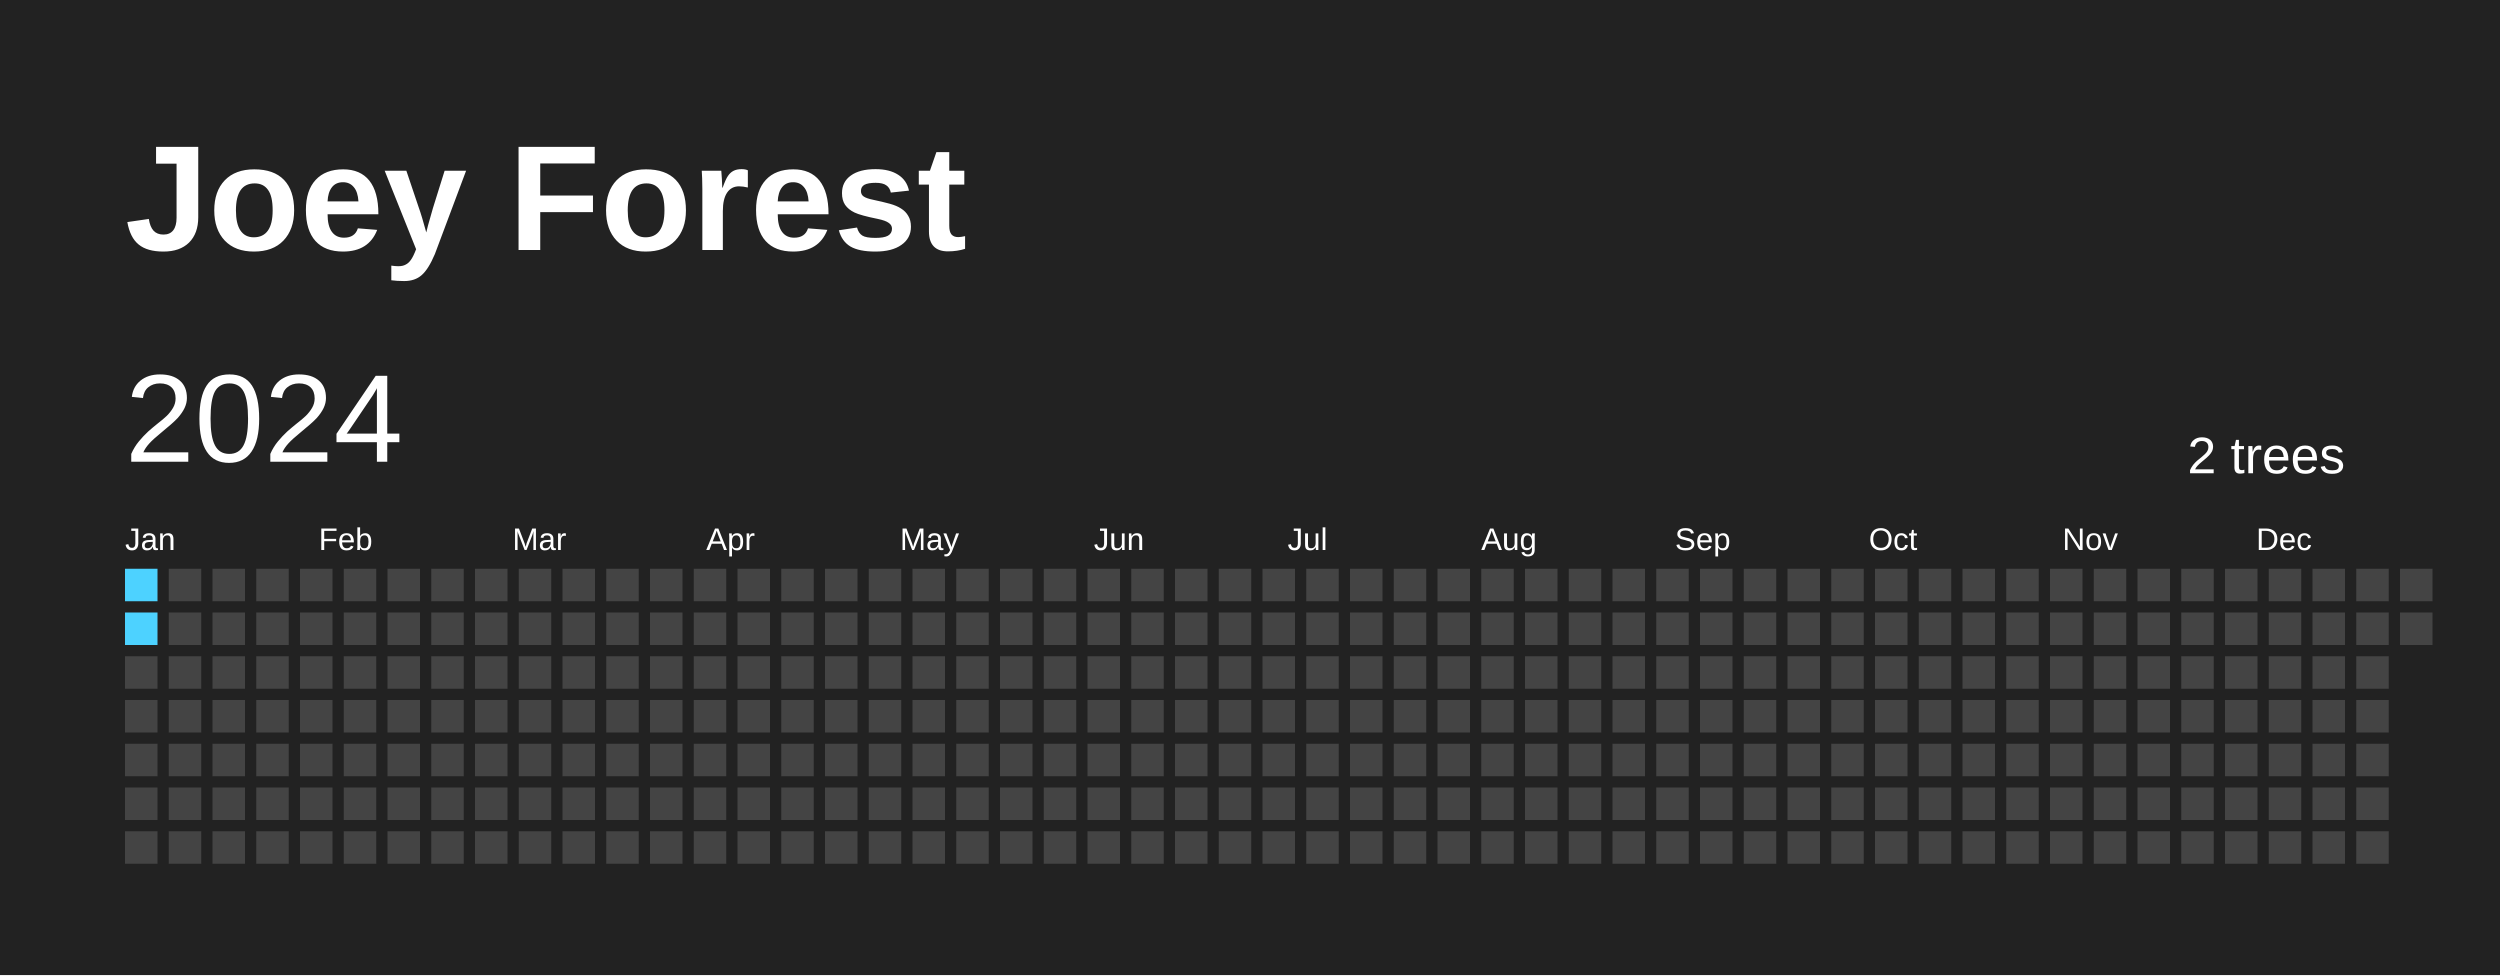
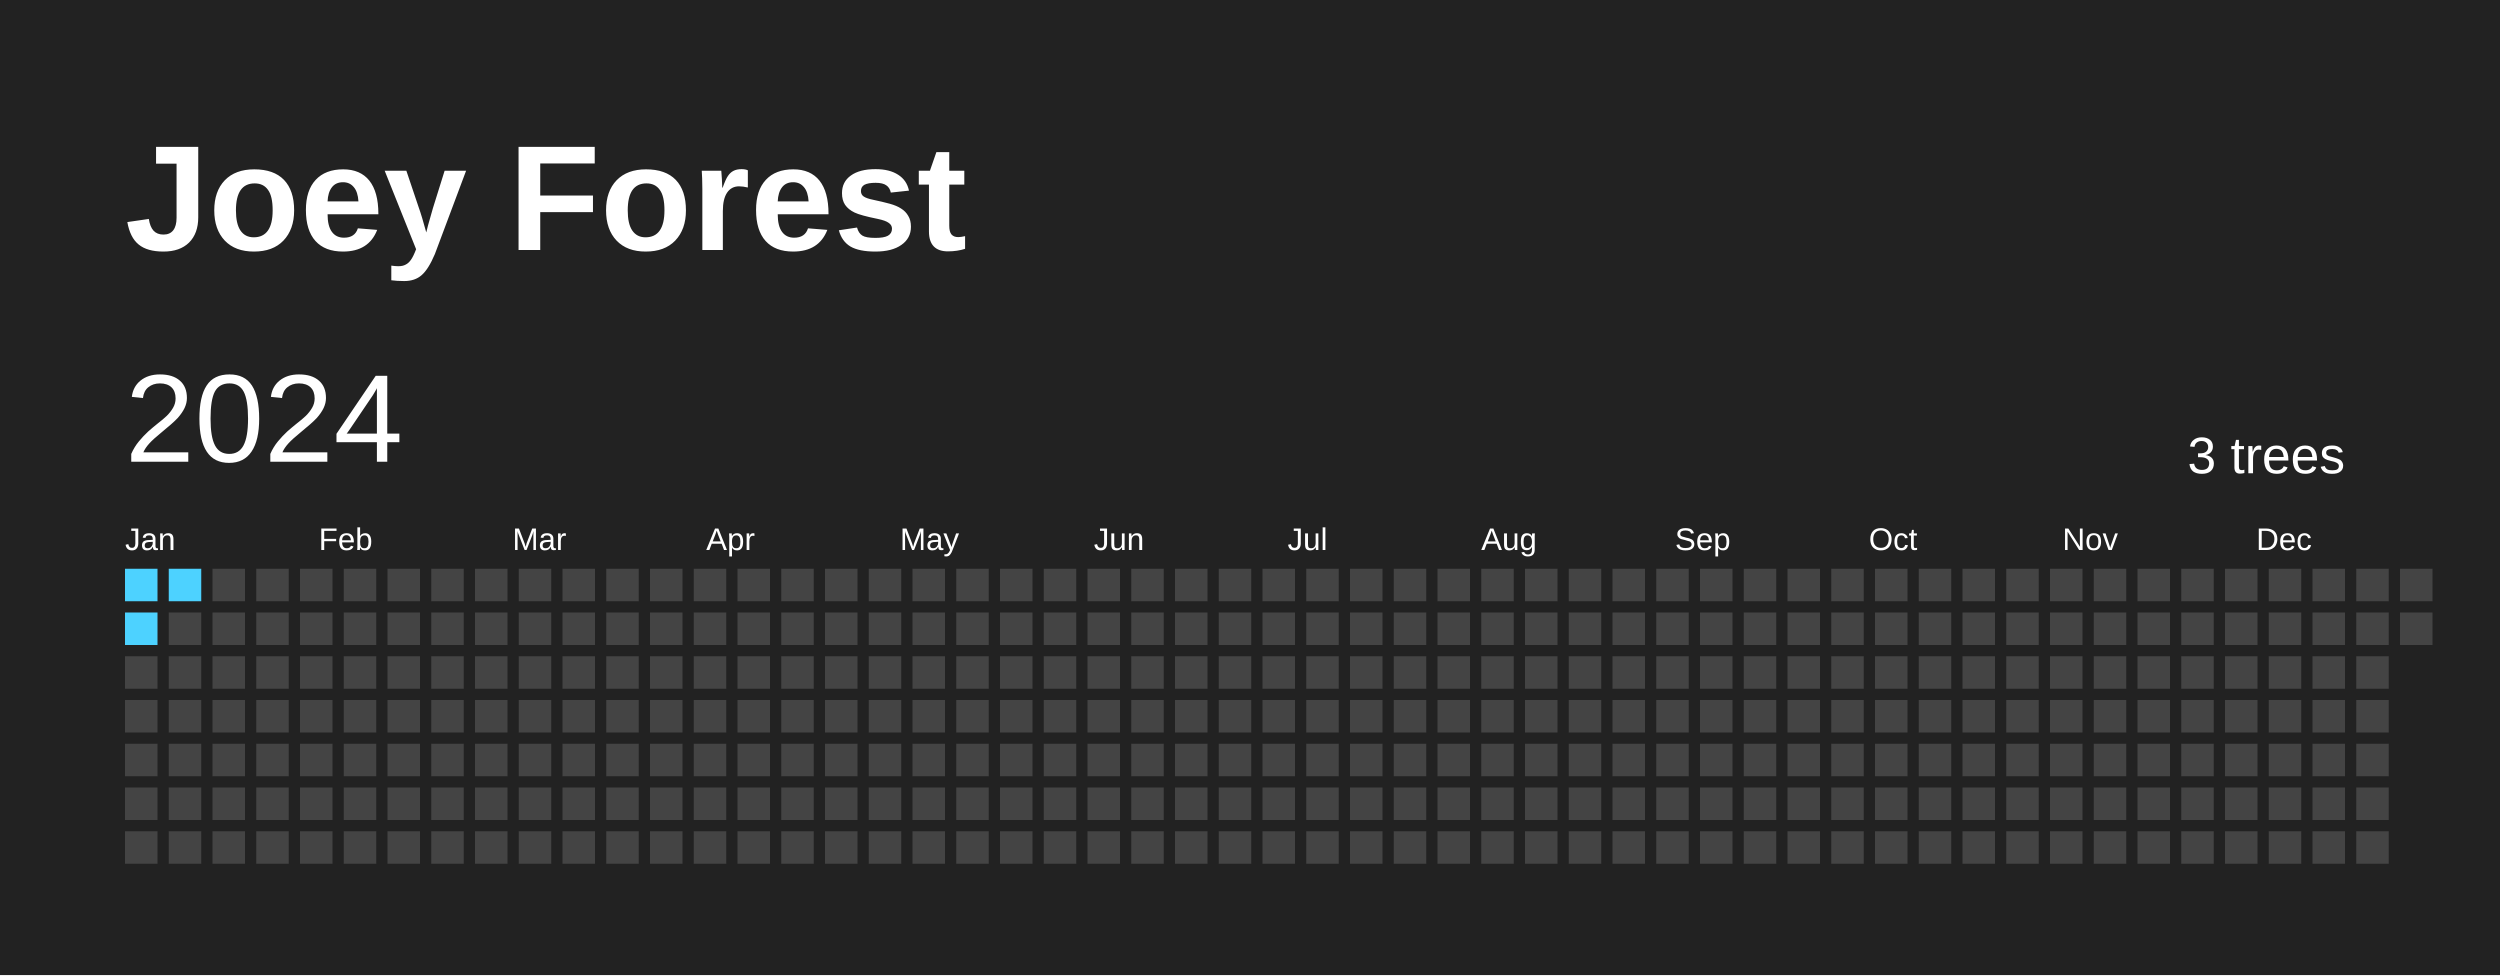
<svg xmlns="http://www.w3.org/2000/svg" baseProfile="full" height="78mm" version="1.1" viewBox="0,0,200,78" width="200mm">
  <defs />
  <rect fill="#222222" height="78" width="200" x="0" y="0" />
  <text fill="#FFFFFF" style="font-size:12px; font-family:Arial; font-weight:bold;" x="10" y="20">Joey Forest</text>
  <text dominant-baseline="hanging" fill="#FFFFFF" style="font-size:10.0px; font-family:Arial;" x="10" y="30">2024</text>
-   <text dominant-baseline="hanging" fill="#FFFFFF" style="font-size:4.125px; font-family:Arial;" x="175" y="35">2 trees</text>
+   <text dominant-baseline="hanging" fill="#FFFFFF" style="font-size:4.125px; font-family:Arial;" x="175" y="35">3 trees</text>
  <text fill="#FFFFFF" style="font-size:2.5px; font-family:Arial" x="10.0" y="44">Jan</text>
  <text fill="#FFFFFF" style="font-size:2.5px; font-family:Arial" x="25.5" y="44">Feb</text>
  <text fill="#FFFFFF" style="font-size:2.5px; font-family:Arial" x="41.0" y="44">Mar</text>
  <text fill="#FFFFFF" style="font-size:2.5px; font-family:Arial" x="56.5" y="44">Apr</text>
  <text fill="#FFFFFF" style="font-size:2.5px; font-family:Arial" x="72.0" y="44">May</text>
  <text fill="#FFFFFF" style="font-size:2.5px; font-family:Arial" x="87.5" y="44">Jun</text>
  <text fill="#FFFFFF" style="font-size:2.5px; font-family:Arial" x="103.0" y="44">Jul</text>
  <text fill="#FFFFFF" style="font-size:2.5px; font-family:Arial" x="118.5" y="44">Aug</text>
  <text fill="#FFFFFF" style="font-size:2.5px; font-family:Arial" x="134.0" y="44">Sep</text>
  <text fill="#FFFFFF" style="font-size:2.5px; font-family:Arial" x="149.5" y="44">Oct</text>
  <text fill="#FFFFFF" style="font-size:2.5px; font-family:Arial" x="165.0" y="44">Nov</text>
  <text fill="#FFFFFF" style="font-size:2.5px; font-family:Arial" x="180.5" y="44">Dec</text>
  <rect fill="#4DD2FF" height="2.6" width="2.6" x="10.0" y="45.5" />
  <rect fill="#4DD2FF" height="2.6" width="2.6" x="10.0" y="49.0" />
  <rect fill="#444444" height="2.6" width="2.6" x="10.0" y="52.5" />
  <rect fill="#444444" height="2.6" width="2.6" x="10.0" y="56.0" />
  <rect fill="#444444" height="2.6" width="2.6" x="10.0" y="59.5" />
  <rect fill="#444444" height="2.6" width="2.6" x="10.0" y="63.0" />
  <rect fill="#444444" height="2.6" width="2.6" x="10.0" y="66.5" />
-   <rect fill="#444444" height="2.6" width="2.6" x="13.5" y="45.5" />
+   <rect fill="#4DD2FF" height="2.6" width="2.6" x="13.5" y="45.5" />
  <rect fill="#444444" height="2.6" width="2.6" x="13.5" y="49.0" />
  <rect fill="#444444" height="2.6" width="2.6" x="13.5" y="52.5" />
  <rect fill="#444444" height="2.6" width="2.6" x="13.5" y="56.0" />
  <rect fill="#444444" height="2.6" width="2.6" x="13.5" y="59.5" />
  <rect fill="#444444" height="2.6" width="2.6" x="13.5" y="63.0" />
  <rect fill="#444444" height="2.6" width="2.6" x="13.5" y="66.5" />
  <rect fill="#444444" height="2.6" width="2.6" x="17.0" y="45.5" />
  <rect fill="#444444" height="2.6" width="2.6" x="17.0" y="49.0" />
  <rect fill="#444444" height="2.6" width="2.6" x="17.0" y="52.5" />
  <rect fill="#444444" height="2.6" width="2.6" x="17.0" y="56.0" />
  <rect fill="#444444" height="2.6" width="2.6" x="17.0" y="59.5" />
  <rect fill="#444444" height="2.6" width="2.6" x="17.0" y="63.0" />
  <rect fill="#444444" height="2.6" width="2.6" x="17.0" y="66.5" />
  <rect fill="#444444" height="2.6" width="2.6" x="20.5" y="45.5" />
  <rect fill="#444444" height="2.6" width="2.6" x="20.5" y="49.0" />
  <rect fill="#444444" height="2.6" width="2.6" x="20.5" y="52.5" />
  <rect fill="#444444" height="2.6" width="2.6" x="20.5" y="56.0" />
  <rect fill="#444444" height="2.6" width="2.6" x="20.5" y="59.5" />
  <rect fill="#444444" height="2.6" width="2.6" x="20.5" y="63.0" />
  <rect fill="#444444" height="2.6" width="2.6" x="20.5" y="66.5" />
  <rect fill="#444444" height="2.6" width="2.6" x="24.0" y="45.5" />
  <rect fill="#444444" height="2.6" width="2.6" x="24.0" y="49.0" />
  <rect fill="#444444" height="2.6" width="2.6" x="24.0" y="52.5" />
  <rect fill="#444444" height="2.6" width="2.6" x="24.0" y="56.0" />
  <rect fill="#444444" height="2.6" width="2.6" x="24.0" y="59.5" />
  <rect fill="#444444" height="2.6" width="2.6" x="24.0" y="63.0" />
  <rect fill="#444444" height="2.6" width="2.6" x="24.0" y="66.5" />
  <rect fill="#444444" height="2.6" width="2.6" x="27.5" y="45.5" />
  <rect fill="#444444" height="2.6" width="2.6" x="27.5" y="49.0" />
  <rect fill="#444444" height="2.6" width="2.6" x="27.5" y="52.5" />
  <rect fill="#444444" height="2.6" width="2.6" x="27.5" y="56.0" />
  <rect fill="#444444" height="2.6" width="2.6" x="27.5" y="59.5" />
  <rect fill="#444444" height="2.6" width="2.6" x="27.5" y="63.0" />
  <rect fill="#444444" height="2.6" width="2.6" x="27.5" y="66.5" />
  <rect fill="#444444" height="2.6" width="2.6" x="31.0" y="45.5" />
  <rect fill="#444444" height="2.6" width="2.6" x="31.0" y="49.0" />
  <rect fill="#444444" height="2.6" width="2.6" x="31.0" y="52.5" />
  <rect fill="#444444" height="2.6" width="2.6" x="31.0" y="56.0" />
  <rect fill="#444444" height="2.6" width="2.6" x="31.0" y="59.5" />
  <rect fill="#444444" height="2.6" width="2.6" x="31.0" y="63.0" />
  <rect fill="#444444" height="2.6" width="2.6" x="31.0" y="66.5" />
  <rect fill="#444444" height="2.6" width="2.6" x="34.5" y="45.5" />
  <rect fill="#444444" height="2.6" width="2.6" x="34.5" y="49.0" />
  <rect fill="#444444" height="2.6" width="2.6" x="34.5" y="52.5" />
  <rect fill="#444444" height="2.6" width="2.6" x="34.5" y="56.0" />
  <rect fill="#444444" height="2.6" width="2.6" x="34.5" y="59.5" />
  <rect fill="#444444" height="2.6" width="2.6" x="34.5" y="63.0" />
  <rect fill="#444444" height="2.6" width="2.6" x="34.5" y="66.5" />
  <rect fill="#444444" height="2.6" width="2.6" x="38.0" y="45.5" />
  <rect fill="#444444" height="2.6" width="2.6" x="38.0" y="49.0" />
  <rect fill="#444444" height="2.6" width="2.6" x="38.0" y="52.5" />
  <rect fill="#444444" height="2.6" width="2.6" x="38.0" y="56.0" />
  <rect fill="#444444" height="2.6" width="2.6" x="38.0" y="59.5" />
  <rect fill="#444444" height="2.6" width="2.6" x="38.0" y="63.0" />
  <rect fill="#444444" height="2.6" width="2.6" x="38.0" y="66.5" />
  <rect fill="#444444" height="2.6" width="2.6" x="41.5" y="45.5" />
  <rect fill="#444444" height="2.6" width="2.6" x="41.5" y="49.0" />
  <rect fill="#444444" height="2.6" width="2.6" x="41.5" y="52.5" />
  <rect fill="#444444" height="2.6" width="2.6" x="41.5" y="56.0" />
  <rect fill="#444444" height="2.6" width="2.6" x="41.5" y="59.5" />
  <rect fill="#444444" height="2.6" width="2.6" x="41.5" y="63.0" />
  <rect fill="#444444" height="2.6" width="2.6" x="41.5" y="66.5" />
  <rect fill="#444444" height="2.6" width="2.6" x="45.0" y="45.5" />
  <rect fill="#444444" height="2.6" width="2.6" x="45.0" y="49.0" />
  <rect fill="#444444" height="2.6" width="2.6" x="45.0" y="52.5" />
  <rect fill="#444444" height="2.6" width="2.6" x="45.0" y="56.0" />
  <rect fill="#444444" height="2.6" width="2.6" x="45.0" y="59.5" />
  <rect fill="#444444" height="2.6" width="2.6" x="45.0" y="63.0" />
  <rect fill="#444444" height="2.6" width="2.6" x="45.0" y="66.5" />
  <rect fill="#444444" height="2.6" width="2.6" x="48.5" y="45.5" />
  <rect fill="#444444" height="2.6" width="2.6" x="48.5" y="49.0" />
  <rect fill="#444444" height="2.6" width="2.6" x="48.5" y="52.5" />
  <rect fill="#444444" height="2.6" width="2.6" x="48.5" y="56.0" />
  <rect fill="#444444" height="2.6" width="2.6" x="48.5" y="59.5" />
  <rect fill="#444444" height="2.6" width="2.6" x="48.5" y="63.0" />
  <rect fill="#444444" height="2.6" width="2.6" x="48.5" y="66.5" />
  <rect fill="#444444" height="2.6" width="2.6" x="52.0" y="45.5" />
  <rect fill="#444444" height="2.6" width="2.6" x="52.0" y="49.0" />
  <rect fill="#444444" height="2.6" width="2.6" x="52.0" y="52.5" />
  <rect fill="#444444" height="2.6" width="2.6" x="52.0" y="56.0" />
  <rect fill="#444444" height="2.6" width="2.6" x="52.0" y="59.5" />
  <rect fill="#444444" height="2.6" width="2.6" x="52.0" y="63.0" />
  <rect fill="#444444" height="2.6" width="2.6" x="52.0" y="66.5" />
  <rect fill="#444444" height="2.6" width="2.6" x="55.5" y="45.5" />
  <rect fill="#444444" height="2.6" width="2.6" x="55.5" y="49.0" />
  <rect fill="#444444" height="2.6" width="2.6" x="55.5" y="52.5" />
  <rect fill="#444444" height="2.6" width="2.6" x="55.5" y="56.0" />
  <rect fill="#444444" height="2.6" width="2.6" x="55.5" y="59.5" />
  <rect fill="#444444" height="2.6" width="2.6" x="55.5" y="63.0" />
  <rect fill="#444444" height="2.6" width="2.6" x="55.5" y="66.5" />
  <rect fill="#444444" height="2.6" width="2.6" x="59.0" y="45.5" />
  <rect fill="#444444" height="2.6" width="2.6" x="59.0" y="49.0" />
  <rect fill="#444444" height="2.6" width="2.6" x="59.0" y="52.5" />
  <rect fill="#444444" height="2.6" width="2.6" x="59.0" y="56.0" />
  <rect fill="#444444" height="2.6" width="2.6" x="59.0" y="59.5" />
  <rect fill="#444444" height="2.6" width="2.6" x="59.0" y="63.0" />
  <rect fill="#444444" height="2.6" width="2.6" x="59.0" y="66.5" />
  <rect fill="#444444" height="2.6" width="2.6" x="62.5" y="45.5" />
  <rect fill="#444444" height="2.6" width="2.6" x="62.5" y="49.0" />
  <rect fill="#444444" height="2.6" width="2.6" x="62.5" y="52.5" />
  <rect fill="#444444" height="2.6" width="2.6" x="62.5" y="56.0" />
  <rect fill="#444444" height="2.6" width="2.6" x="62.5" y="59.5" />
  <rect fill="#444444" height="2.6" width="2.6" x="62.5" y="63.0" />
  <rect fill="#444444" height="2.6" width="2.6" x="62.5" y="66.5" />
  <rect fill="#444444" height="2.6" width="2.6" x="66.0" y="45.5" />
  <rect fill="#444444" height="2.6" width="2.6" x="66.0" y="49.0" />
  <rect fill="#444444" height="2.6" width="2.6" x="66.0" y="52.5" />
  <rect fill="#444444" height="2.6" width="2.6" x="66.0" y="56.0" />
  <rect fill="#444444" height="2.6" width="2.6" x="66.0" y="59.5" />
  <rect fill="#444444" height="2.6" width="2.6" x="66.0" y="63.0" />
  <rect fill="#444444" height="2.6" width="2.6" x="66.0" y="66.5" />
  <rect fill="#444444" height="2.6" width="2.6" x="69.5" y="45.5" />
  <rect fill="#444444" height="2.6" width="2.6" x="69.5" y="49.0" />
  <rect fill="#444444" height="2.6" width="2.6" x="69.5" y="52.5" />
  <rect fill="#444444" height="2.6" width="2.6" x="69.5" y="56.0" />
  <rect fill="#444444" height="2.6" width="2.6" x="69.5" y="59.5" />
  <rect fill="#444444" height="2.6" width="2.6" x="69.5" y="63.0" />
  <rect fill="#444444" height="2.6" width="2.6" x="69.5" y="66.5" />
  <rect fill="#444444" height="2.6" width="2.6" x="73.0" y="45.5" />
  <rect fill="#444444" height="2.6" width="2.6" x="73.0" y="49.0" />
  <rect fill="#444444" height="2.6" width="2.6" x="73.0" y="52.5" />
  <rect fill="#444444" height="2.6" width="2.6" x="73.0" y="56.0" />
  <rect fill="#444444" height="2.6" width="2.6" x="73.0" y="59.5" />
  <rect fill="#444444" height="2.6" width="2.6" x="73.0" y="63.0" />
  <rect fill="#444444" height="2.6" width="2.6" x="73.0" y="66.5" />
  <rect fill="#444444" height="2.6" width="2.6" x="76.5" y="45.5" />
  <rect fill="#444444" height="2.6" width="2.6" x="76.5" y="49.0" />
  <rect fill="#444444" height="2.6" width="2.6" x="76.5" y="52.5" />
  <rect fill="#444444" height="2.6" width="2.6" x="76.5" y="56.0" />
  <rect fill="#444444" height="2.6" width="2.6" x="76.5" y="59.5" />
  <rect fill="#444444" height="2.6" width="2.6" x="76.5" y="63.0" />
  <rect fill="#444444" height="2.6" width="2.6" x="76.5" y="66.5" />
  <rect fill="#444444" height="2.6" width="2.6" x="80.0" y="45.5" />
  <rect fill="#444444" height="2.6" width="2.6" x="80.0" y="49.0" />
  <rect fill="#444444" height="2.6" width="2.6" x="80.0" y="52.5" />
  <rect fill="#444444" height="2.6" width="2.6" x="80.0" y="56.0" />
  <rect fill="#444444" height="2.6" width="2.6" x="80.0" y="59.5" />
  <rect fill="#444444" height="2.6" width="2.6" x="80.0" y="63.0" />
  <rect fill="#444444" height="2.6" width="2.6" x="80.0" y="66.5" />
  <rect fill="#444444" height="2.6" width="2.6" x="83.5" y="45.5" />
  <rect fill="#444444" height="2.6" width="2.6" x="83.5" y="49.0" />
  <rect fill="#444444" height="2.6" width="2.6" x="83.5" y="52.5" />
  <rect fill="#444444" height="2.6" width="2.6" x="83.5" y="56.0" />
  <rect fill="#444444" height="2.6" width="2.6" x="83.5" y="59.5" />
  <rect fill="#444444" height="2.6" width="2.6" x="83.5" y="63.0" />
  <rect fill="#444444" height="2.6" width="2.6" x="83.5" y="66.5" />
  <rect fill="#444444" height="2.6" width="2.6" x="87.0" y="45.5" />
  <rect fill="#444444" height="2.6" width="2.6" x="87.0" y="49.0" />
  <rect fill="#444444" height="2.6" width="2.6" x="87.0" y="52.5" />
  <rect fill="#444444" height="2.6" width="2.6" x="87.0" y="56.0" />
  <rect fill="#444444" height="2.6" width="2.6" x="87.0" y="59.5" />
  <rect fill="#444444" height="2.6" width="2.6" x="87.0" y="63.0" />
  <rect fill="#444444" height="2.6" width="2.6" x="87.0" y="66.5" />
  <rect fill="#444444" height="2.6" width="2.6" x="90.5" y="45.5" />
  <rect fill="#444444" height="2.6" width="2.6" x="90.5" y="49.0" />
  <rect fill="#444444" height="2.6" width="2.6" x="90.5" y="52.5" />
  <rect fill="#444444" height="2.6" width="2.6" x="90.5" y="56.0" />
  <rect fill="#444444" height="2.6" width="2.6" x="90.5" y="59.5" />
  <rect fill="#444444" height="2.6" width="2.6" x="90.5" y="63.0" />
  <rect fill="#444444" height="2.6" width="2.6" x="90.5" y="66.5" />
  <rect fill="#444444" height="2.6" width="2.6" x="94.0" y="45.5" />
  <rect fill="#444444" height="2.6" width="2.6" x="94.0" y="49.0" />
  <rect fill="#444444" height="2.6" width="2.6" x="94.0" y="52.5" />
  <rect fill="#444444" height="2.6" width="2.6" x="94.0" y="56.0" />
  <rect fill="#444444" height="2.6" width="2.6" x="94.0" y="59.5" />
  <rect fill="#444444" height="2.6" width="2.6" x="94.0" y="63.0" />
  <rect fill="#444444" height="2.6" width="2.6" x="94.0" y="66.5" />
  <rect fill="#444444" height="2.6" width="2.6" x="97.5" y="45.5" />
  <rect fill="#444444" height="2.6" width="2.6" x="97.5" y="49.0" />
  <rect fill="#444444" height="2.6" width="2.6" x="97.5" y="52.5" />
  <rect fill="#444444" height="2.6" width="2.6" x="97.5" y="56.0" />
  <rect fill="#444444" height="2.6" width="2.6" x="97.5" y="59.5" />
  <rect fill="#444444" height="2.6" width="2.6" x="97.5" y="63.0" />
  <rect fill="#444444" height="2.6" width="2.6" x="97.5" y="66.5" />
  <rect fill="#444444" height="2.6" width="2.6" x="101.0" y="45.5" />
  <rect fill="#444444" height="2.6" width="2.6" x="101.0" y="49.0" />
  <rect fill="#444444" height="2.6" width="2.6" x="101.0" y="52.5" />
  <rect fill="#444444" height="2.6" width="2.6" x="101.0" y="56.0" />
  <rect fill="#444444" height="2.6" width="2.6" x="101.0" y="59.5" />
  <rect fill="#444444" height="2.6" width="2.6" x="101.0" y="63.0" />
  <rect fill="#444444" height="2.6" width="2.6" x="101.0" y="66.5" />
  <rect fill="#444444" height="2.6" width="2.6" x="104.5" y="45.5" />
  <rect fill="#444444" height="2.6" width="2.6" x="104.5" y="49.0" />
  <rect fill="#444444" height="2.6" width="2.6" x="104.5" y="52.5" />
  <rect fill="#444444" height="2.6" width="2.6" x="104.5" y="56.0" />
  <rect fill="#444444" height="2.6" width="2.6" x="104.5" y="59.5" />
  <rect fill="#444444" height="2.6" width="2.6" x="104.5" y="63.0" />
  <rect fill="#444444" height="2.6" width="2.6" x="104.5" y="66.5" />
  <rect fill="#444444" height="2.6" width="2.6" x="108.0" y="45.5" />
  <rect fill="#444444" height="2.6" width="2.6" x="108.0" y="49.0" />
  <rect fill="#444444" height="2.6" width="2.6" x="108.0" y="52.5" />
  <rect fill="#444444" height="2.6" width="2.6" x="108.0" y="56.0" />
  <rect fill="#444444" height="2.6" width="2.6" x="108.0" y="59.5" />
  <rect fill="#444444" height="2.6" width="2.6" x="108.0" y="63.0" />
  <rect fill="#444444" height="2.6" width="2.6" x="108.0" y="66.5" />
  <rect fill="#444444" height="2.6" width="2.6" x="111.5" y="45.5" />
  <rect fill="#444444" height="2.6" width="2.6" x="111.5" y="49.0" />
  <rect fill="#444444" height="2.6" width="2.6" x="111.5" y="52.5" />
  <rect fill="#444444" height="2.6" width="2.6" x="111.5" y="56.0" />
  <rect fill="#444444" height="2.6" width="2.6" x="111.5" y="59.5" />
  <rect fill="#444444" height="2.6" width="2.6" x="111.5" y="63.0" />
  <rect fill="#444444" height="2.6" width="2.6" x="111.5" y="66.5" />
  <rect fill="#444444" height="2.6" width="2.6" x="115.0" y="45.5" />
  <rect fill="#444444" height="2.6" width="2.6" x="115.0" y="49.0" />
  <rect fill="#444444" height="2.6" width="2.6" x="115.0" y="52.5" />
  <rect fill="#444444" height="2.6" width="2.6" x="115.0" y="56.0" />
  <rect fill="#444444" height="2.6" width="2.6" x="115.0" y="59.5" />
  <rect fill="#444444" height="2.6" width="2.6" x="115.0" y="63.0" />
  <rect fill="#444444" height="2.6" width="2.6" x="115.0" y="66.5" />
  <rect fill="#444444" height="2.6" width="2.6" x="118.5" y="45.5" />
  <rect fill="#444444" height="2.6" width="2.6" x="118.5" y="49.0" />
  <rect fill="#444444" height="2.6" width="2.6" x="118.5" y="52.5" />
  <rect fill="#444444" height="2.6" width="2.6" x="118.5" y="56.0" />
  <rect fill="#444444" height="2.6" width="2.6" x="118.5" y="59.5" />
  <rect fill="#444444" height="2.6" width="2.6" x="118.5" y="63.0" />
  <rect fill="#444444" height="2.6" width="2.6" x="118.5" y="66.5" />
  <rect fill="#444444" height="2.6" width="2.6" x="122.0" y="45.5" />
  <rect fill="#444444" height="2.6" width="2.6" x="122.0" y="49.0" />
  <rect fill="#444444" height="2.6" width="2.6" x="122.0" y="52.5" />
  <rect fill="#444444" height="2.6" width="2.6" x="122.0" y="56.0" />
  <rect fill="#444444" height="2.6" width="2.6" x="122.0" y="59.5" />
  <rect fill="#444444" height="2.6" width="2.6" x="122.0" y="63.0" />
  <rect fill="#444444" height="2.6" width="2.6" x="122.0" y="66.5" />
  <rect fill="#444444" height="2.6" width="2.6" x="125.5" y="45.5" />
  <rect fill="#444444" height="2.6" width="2.6" x="125.5" y="49.0" />
  <rect fill="#444444" height="2.6" width="2.6" x="125.5" y="52.5" />
  <rect fill="#444444" height="2.6" width="2.6" x="125.5" y="56.0" />
  <rect fill="#444444" height="2.6" width="2.6" x="125.5" y="59.5" />
  <rect fill="#444444" height="2.6" width="2.6" x="125.5" y="63.0" />
  <rect fill="#444444" height="2.6" width="2.6" x="125.5" y="66.5" />
  <rect fill="#444444" height="2.6" width="2.6" x="129.0" y="45.5" />
  <rect fill="#444444" height="2.6" width="2.6" x="129.0" y="49.0" />
  <rect fill="#444444" height="2.6" width="2.6" x="129.0" y="52.5" />
  <rect fill="#444444" height="2.6" width="2.6" x="129.0" y="56.0" />
  <rect fill="#444444" height="2.6" width="2.6" x="129.0" y="59.5" />
  <rect fill="#444444" height="2.6" width="2.6" x="129.0" y="63.0" />
  <rect fill="#444444" height="2.6" width="2.6" x="129.0" y="66.5" />
  <rect fill="#444444" height="2.6" width="2.6" x="132.5" y="45.5" />
  <rect fill="#444444" height="2.6" width="2.6" x="132.5" y="49.0" />
  <rect fill="#444444" height="2.6" width="2.6" x="132.5" y="52.5" />
  <rect fill="#444444" height="2.6" width="2.6" x="132.5" y="56.0" />
  <rect fill="#444444" height="2.6" width="2.6" x="132.5" y="59.5" />
  <rect fill="#444444" height="2.6" width="2.6" x="132.5" y="63.0" />
  <rect fill="#444444" height="2.6" width="2.6" x="132.5" y="66.5" />
  <rect fill="#444444" height="2.6" width="2.6" x="136.0" y="45.5" />
  <rect fill="#444444" height="2.6" width="2.6" x="136.0" y="49.0" />
  <rect fill="#444444" height="2.6" width="2.6" x="136.0" y="52.5" />
  <rect fill="#444444" height="2.6" width="2.6" x="136.0" y="56.0" />
  <rect fill="#444444" height="2.6" width="2.6" x="136.0" y="59.5" />
  <rect fill="#444444" height="2.6" width="2.6" x="136.0" y="63.0" />
  <rect fill="#444444" height="2.6" width="2.6" x="136.0" y="66.5" />
  <rect fill="#444444" height="2.6" width="2.6" x="139.5" y="45.5" />
  <rect fill="#444444" height="2.6" width="2.6" x="139.5" y="49.0" />
  <rect fill="#444444" height="2.6" width="2.6" x="139.5" y="52.5" />
  <rect fill="#444444" height="2.6" width="2.6" x="139.5" y="56.0" />
  <rect fill="#444444" height="2.6" width="2.6" x="139.5" y="59.5" />
  <rect fill="#444444" height="2.6" width="2.6" x="139.5" y="63.0" />
  <rect fill="#444444" height="2.6" width="2.6" x="139.5" y="66.5" />
  <rect fill="#444444" height="2.6" width="2.6" x="143.0" y="45.5" />
  <rect fill="#444444" height="2.6" width="2.6" x="143.0" y="49.0" />
  <rect fill="#444444" height="2.6" width="2.6" x="143.0" y="52.5" />
  <rect fill="#444444" height="2.6" width="2.6" x="143.0" y="56.0" />
  <rect fill="#444444" height="2.6" width="2.6" x="143.0" y="59.5" />
  <rect fill="#444444" height="2.6" width="2.6" x="143.0" y="63.0" />
  <rect fill="#444444" height="2.6" width="2.6" x="143.0" y="66.5" />
  <rect fill="#444444" height="2.6" width="2.6" x="146.5" y="45.5" />
  <rect fill="#444444" height="2.6" width="2.6" x="146.5" y="49.0" />
  <rect fill="#444444" height="2.6" width="2.6" x="146.5" y="52.5" />
  <rect fill="#444444" height="2.6" width="2.6" x="146.5" y="56.0" />
  <rect fill="#444444" height="2.6" width="2.6" x="146.5" y="59.5" />
  <rect fill="#444444" height="2.6" width="2.6" x="146.5" y="63.0" />
  <rect fill="#444444" height="2.6" width="2.6" x="146.5" y="66.5" />
  <rect fill="#444444" height="2.6" width="2.6" x="150.0" y="45.5" />
  <rect fill="#444444" height="2.6" width="2.6" x="150.0" y="49.0" />
  <rect fill="#444444" height="2.6" width="2.6" x="150.0" y="52.5" />
  <rect fill="#444444" height="2.6" width="2.6" x="150.0" y="56.0" />
  <rect fill="#444444" height="2.6" width="2.6" x="150.0" y="59.5" />
  <rect fill="#444444" height="2.6" width="2.6" x="150.0" y="63.0" />
  <rect fill="#444444" height="2.6" width="2.6" x="150.0" y="66.5" />
  <rect fill="#444444" height="2.6" width="2.6" x="153.5" y="45.5" />
  <rect fill="#444444" height="2.6" width="2.6" x="153.5" y="49.0" />
  <rect fill="#444444" height="2.6" width="2.6" x="153.5" y="52.5" />
  <rect fill="#444444" height="2.6" width="2.6" x="153.5" y="56.0" />
  <rect fill="#444444" height="2.6" width="2.6" x="153.5" y="59.5" />
  <rect fill="#444444" height="2.6" width="2.6" x="153.5" y="63.0" />
  <rect fill="#444444" height="2.6" width="2.6" x="153.5" y="66.5" />
  <rect fill="#444444" height="2.6" width="2.6" x="157.0" y="45.5" />
  <rect fill="#444444" height="2.6" width="2.6" x="157.0" y="49.0" />
  <rect fill="#444444" height="2.6" width="2.6" x="157.0" y="52.5" />
  <rect fill="#444444" height="2.6" width="2.6" x="157.0" y="56.0" />
  <rect fill="#444444" height="2.6" width="2.6" x="157.0" y="59.5" />
  <rect fill="#444444" height="2.6" width="2.6" x="157.0" y="63.0" />
  <rect fill="#444444" height="2.6" width="2.6" x="157.0" y="66.5" />
  <rect fill="#444444" height="2.6" width="2.6" x="160.5" y="45.5" />
  <rect fill="#444444" height="2.6" width="2.6" x="160.5" y="49.0" />
  <rect fill="#444444" height="2.6" width="2.6" x="160.5" y="52.5" />
  <rect fill="#444444" height="2.6" width="2.6" x="160.5" y="56.0" />
  <rect fill="#444444" height="2.6" width="2.6" x="160.5" y="59.5" />
  <rect fill="#444444" height="2.6" width="2.6" x="160.5" y="63.0" />
  <rect fill="#444444" height="2.6" width="2.6" x="160.5" y="66.5" />
  <rect fill="#444444" height="2.6" width="2.6" x="164.0" y="45.5" />
  <rect fill="#444444" height="2.6" width="2.6" x="164.0" y="49.0" />
  <rect fill="#444444" height="2.6" width="2.6" x="164.0" y="52.5" />
  <rect fill="#444444" height="2.6" width="2.6" x="164.0" y="56.0" />
  <rect fill="#444444" height="2.6" width="2.6" x="164.0" y="59.5" />
  <rect fill="#444444" height="2.6" width="2.6" x="164.0" y="63.0" />
  <rect fill="#444444" height="2.6" width="2.6" x="164.0" y="66.5" />
  <rect fill="#444444" height="2.6" width="2.6" x="167.5" y="45.5" />
  <rect fill="#444444" height="2.6" width="2.6" x="167.5" y="49.0" />
  <rect fill="#444444" height="2.6" width="2.6" x="167.5" y="52.5" />
  <rect fill="#444444" height="2.6" width="2.6" x="167.5" y="56.0" />
  <rect fill="#444444" height="2.6" width="2.6" x="167.5" y="59.5" />
  <rect fill="#444444" height="2.6" width="2.6" x="167.5" y="63.0" />
  <rect fill="#444444" height="2.6" width="2.6" x="167.5" y="66.5" />
  <rect fill="#444444" height="2.6" width="2.6" x="171.0" y="45.5" />
  <rect fill="#444444" height="2.6" width="2.6" x="171.0" y="49.0" />
  <rect fill="#444444" height="2.6" width="2.6" x="171.0" y="52.5" />
  <rect fill="#444444" height="2.6" width="2.6" x="171.0" y="56.0" />
  <rect fill="#444444" height="2.6" width="2.6" x="171.0" y="59.5" />
  <rect fill="#444444" height="2.6" width="2.6" x="171.0" y="63.0" />
  <rect fill="#444444" height="2.6" width="2.6" x="171.0" y="66.5" />
  <rect fill="#444444" height="2.6" width="2.6" x="174.5" y="45.5" />
  <rect fill="#444444" height="2.6" width="2.6" x="174.5" y="49.0" />
  <rect fill="#444444" height="2.6" width="2.6" x="174.5" y="52.5" />
  <rect fill="#444444" height="2.6" width="2.6" x="174.5" y="56.0" />
  <rect fill="#444444" height="2.6" width="2.6" x="174.5" y="59.5" />
  <rect fill="#444444" height="2.6" width="2.6" x="174.5" y="63.0" />
  <rect fill="#444444" height="2.6" width="2.6" x="174.5" y="66.5" />
  <rect fill="#444444" height="2.6" width="2.6" x="178.0" y="45.5" />
  <rect fill="#444444" height="2.6" width="2.6" x="178.0" y="49.0" />
  <rect fill="#444444" height="2.6" width="2.6" x="178.0" y="52.5" />
  <rect fill="#444444" height="2.6" width="2.6" x="178.0" y="56.0" />
  <rect fill="#444444" height="2.6" width="2.6" x="178.0" y="59.5" />
  <rect fill="#444444" height="2.6" width="2.6" x="178.0" y="63.0" />
  <rect fill="#444444" height="2.6" width="2.6" x="178.0" y="66.5" />
  <rect fill="#444444" height="2.6" width="2.6" x="181.5" y="45.5" />
  <rect fill="#444444" height="2.6" width="2.6" x="181.5" y="49.0" />
  <rect fill="#444444" height="2.6" width="2.6" x="181.5" y="52.5" />
  <rect fill="#444444" height="2.6" width="2.6" x="181.5" y="56.0" />
  <rect fill="#444444" height="2.6" width="2.6" x="181.5" y="59.5" />
  <rect fill="#444444" height="2.6" width="2.6" x="181.5" y="63.0" />
  <rect fill="#444444" height="2.6" width="2.6" x="181.5" y="66.5" />
  <rect fill="#444444" height="2.6" width="2.6" x="185.0" y="45.5" />
  <rect fill="#444444" height="2.6" width="2.6" x="185.0" y="49.0" />
  <rect fill="#444444" height="2.6" width="2.6" x="185.0" y="52.5" />
  <rect fill="#444444" height="2.6" width="2.6" x="185.0" y="56.0" />
  <rect fill="#444444" height="2.6" width="2.6" x="185.0" y="59.5" />
  <rect fill="#444444" height="2.6" width="2.6" x="185.0" y="63.0" />
  <rect fill="#444444" height="2.6" width="2.6" x="185.0" y="66.5" />
  <rect fill="#444444" height="2.6" width="2.6" x="188.5" y="45.5" />
  <rect fill="#444444" height="2.6" width="2.6" x="188.5" y="49.0" />
  <rect fill="#444444" height="2.6" width="2.6" x="188.5" y="52.5" />
  <rect fill="#444444" height="2.6" width="2.6" x="188.5" y="56.0" />
  <rect fill="#444444" height="2.6" width="2.6" x="188.5" y="59.5" />
  <rect fill="#444444" height="2.6" width="2.6" x="188.5" y="63.0" />
  <rect fill="#444444" height="2.6" width="2.6" x="188.5" y="66.5" />
  <rect fill="#444444" height="2.6" width="2.6" x="192.0" y="45.5" />
  <rect fill="#444444" height="2.6" width="2.6" x="192.0" y="49.0" />
</svg>
